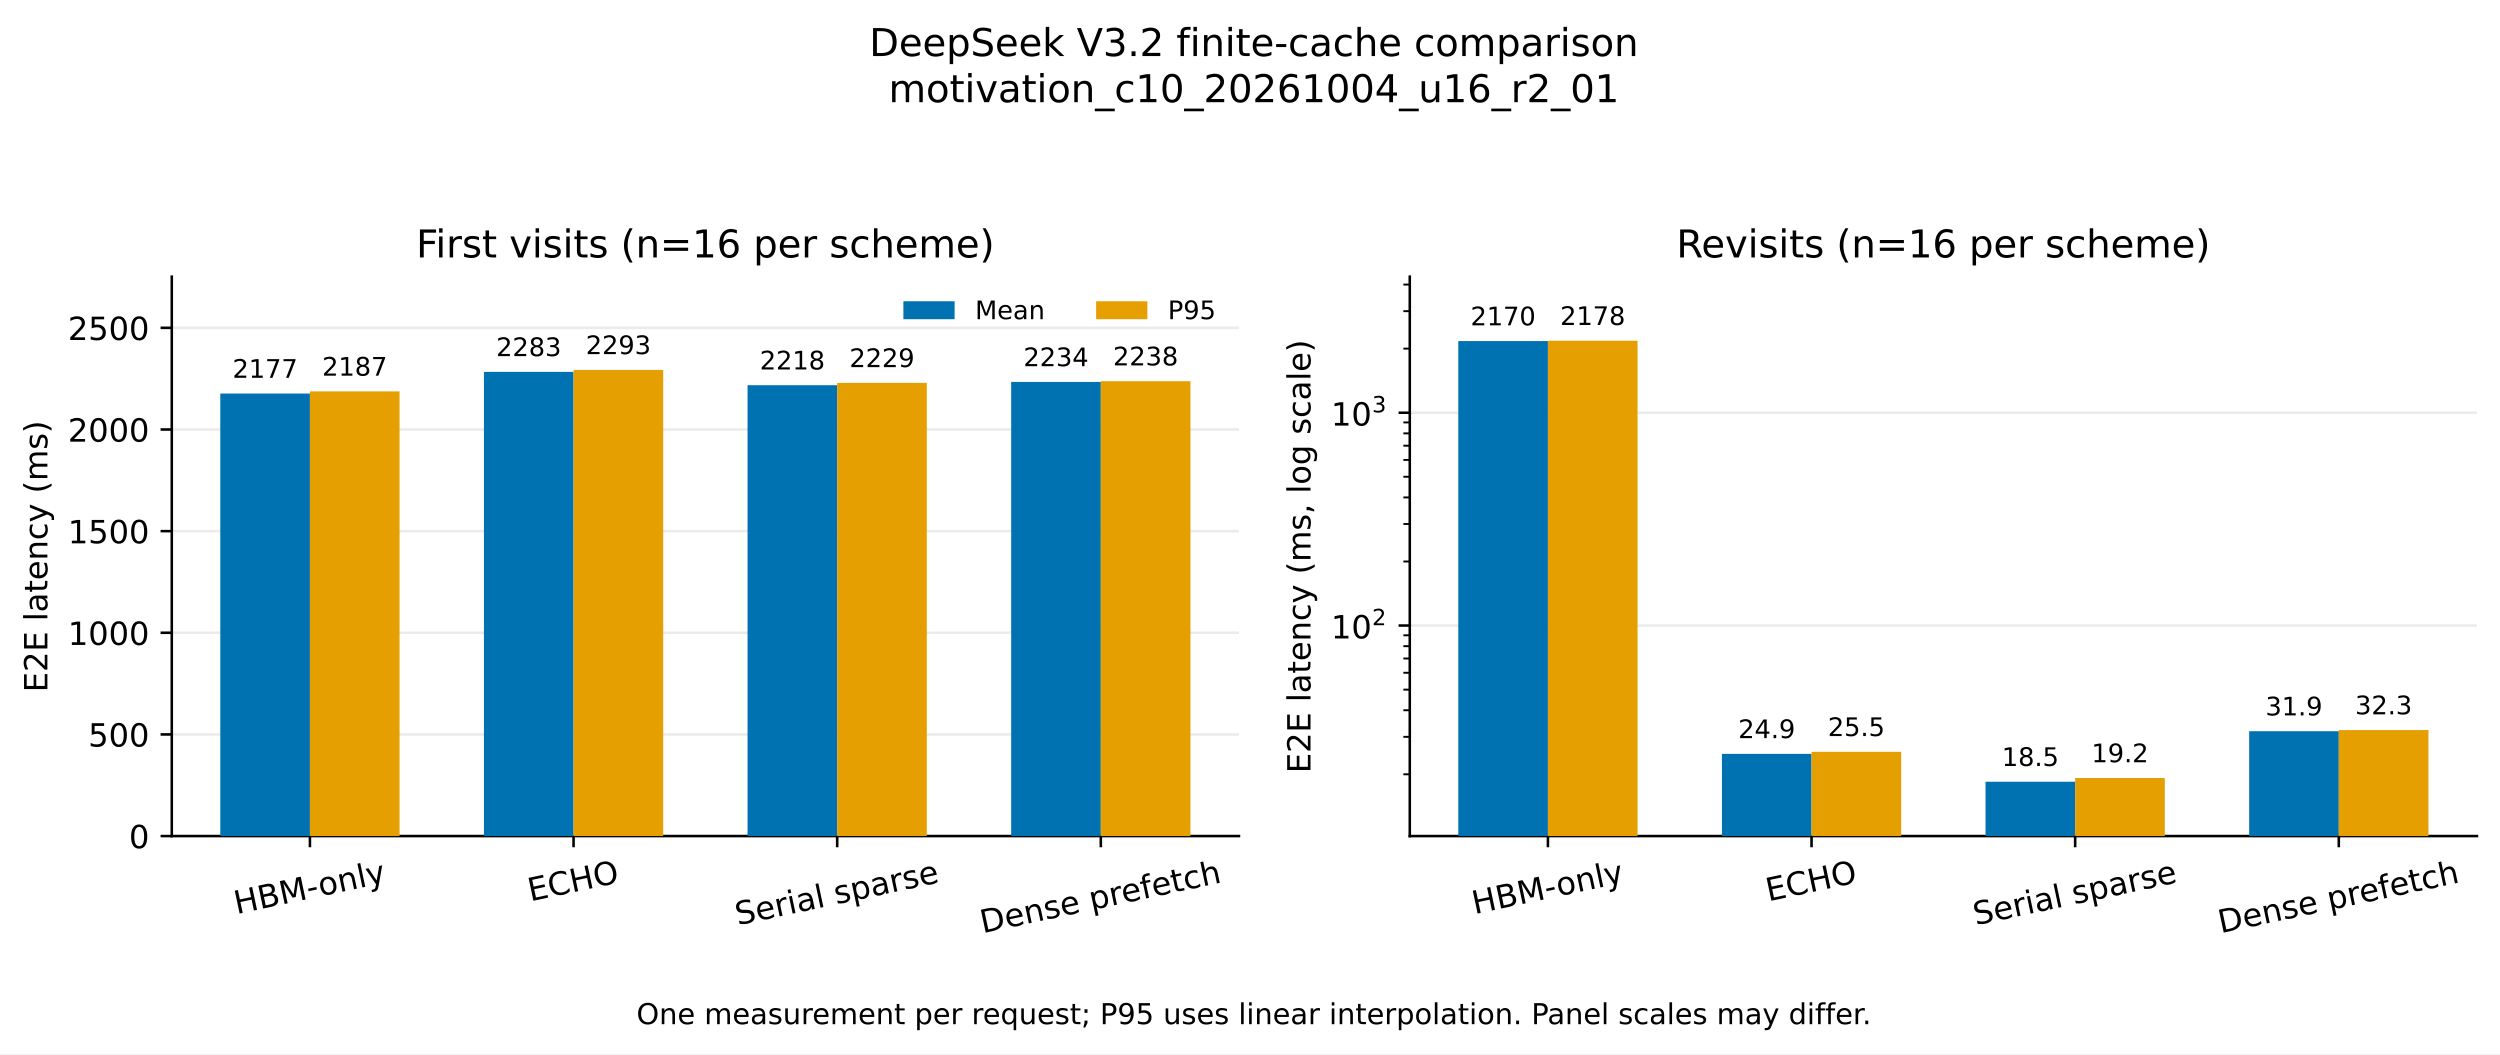
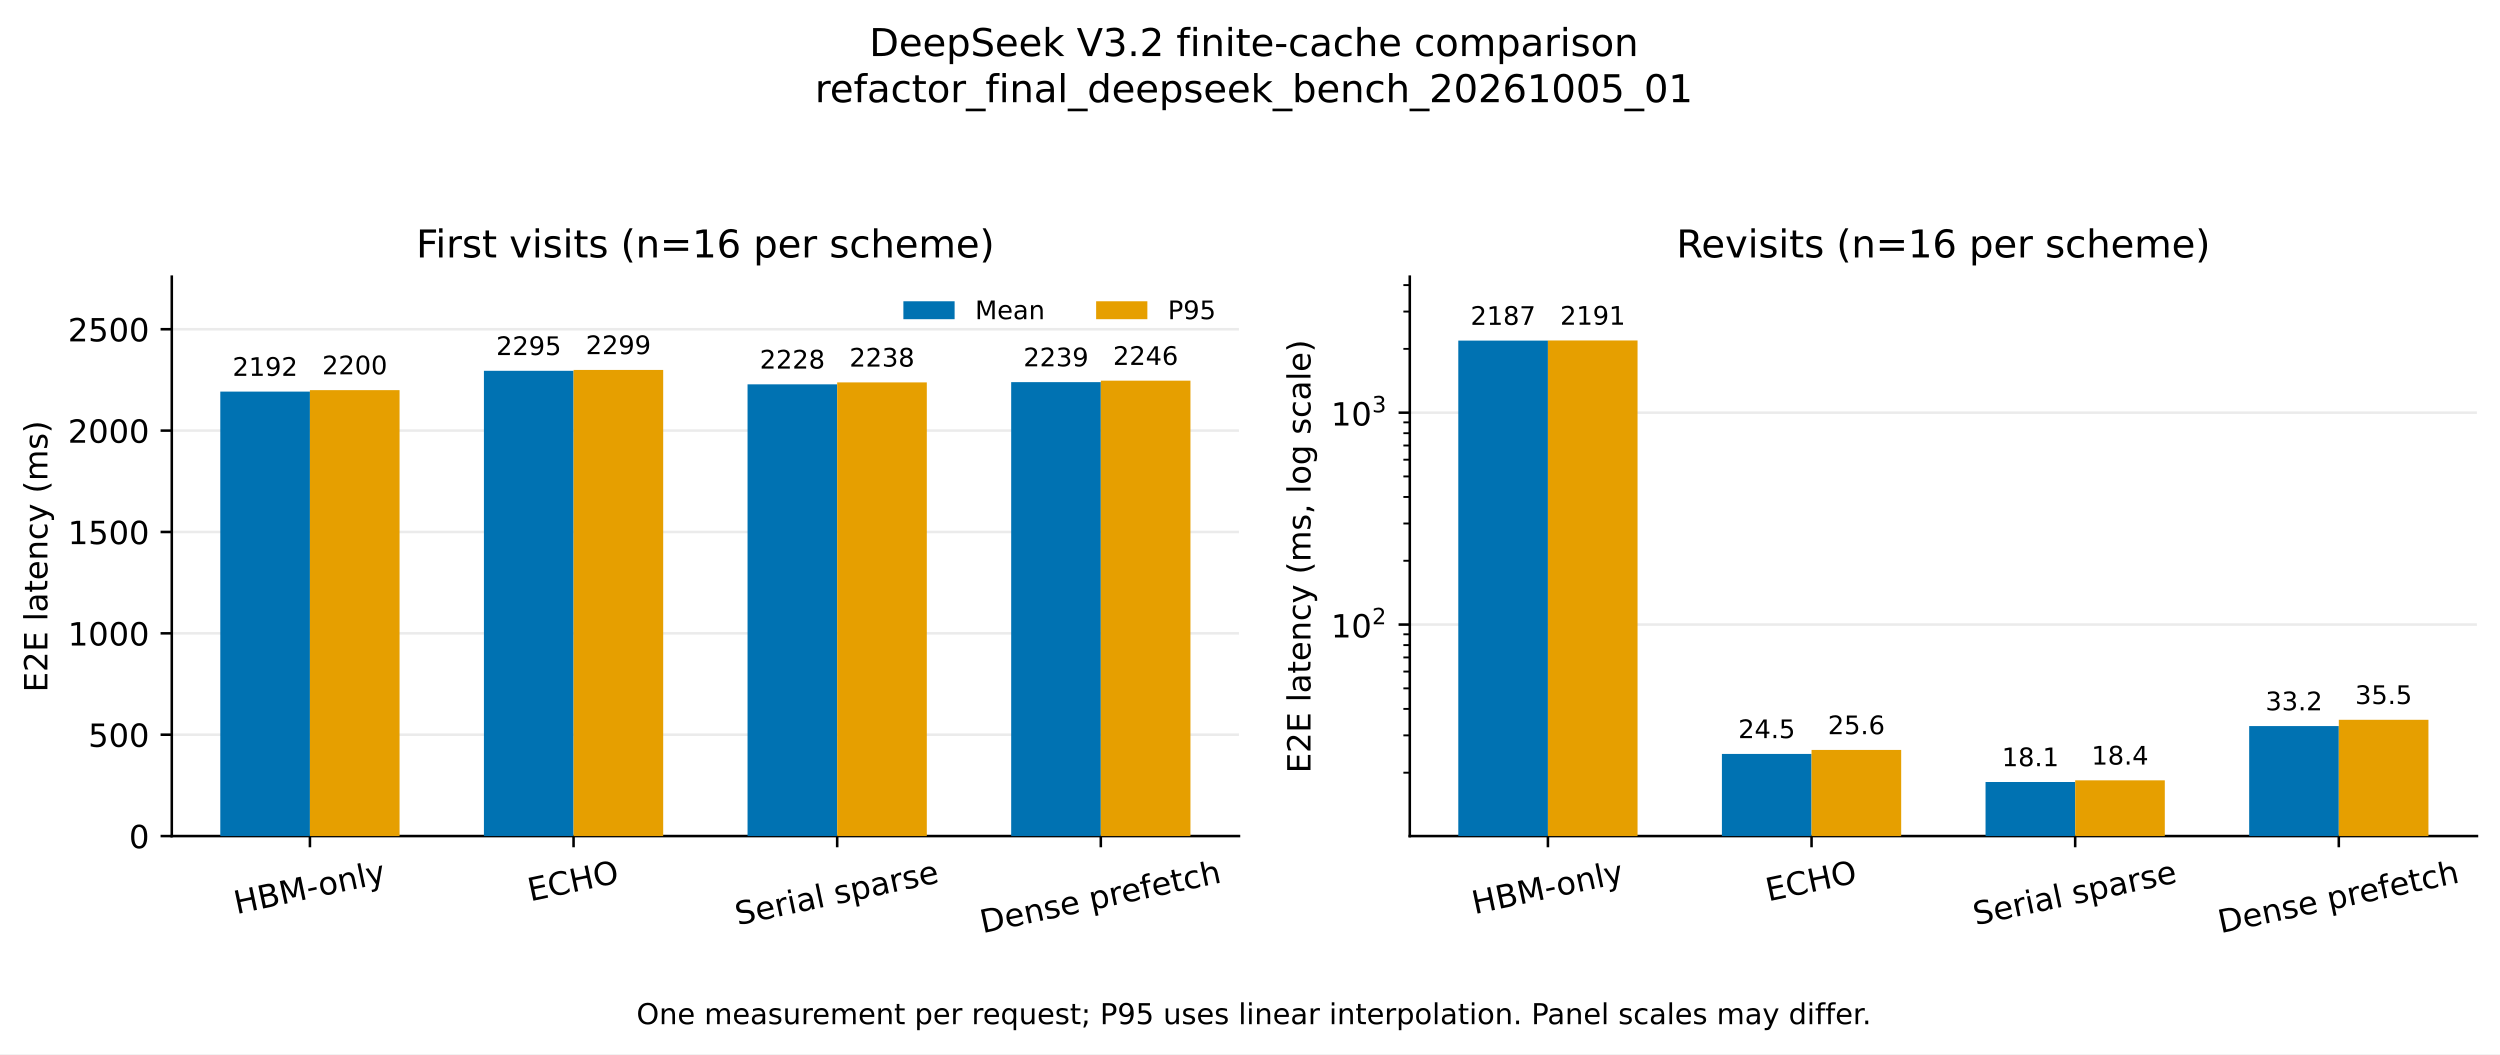
<svg xmlns="http://www.w3.org/2000/svg" xmlns:xlink="http://www.w3.org/1999/xlink" width="780.779pt" height="329.222pt" viewBox="0 0 780.779 329.222" version="1.1">
  <defs>
    <style type="text/css">*{stroke-linejoin: round; stroke-linecap: butt}</style>
  </defs>
  <g id="figure_1">
    <g id="patch_1">
      <path d="M 0 329.222  L 780.779 329.222  L 780.779 0  L 0 0  z " style="fill: #ffffff" />
    </g>
    <g id="axes_1">
      <g id="patch_2">
        <path d="M 53.651 261.113  L 386.939 261.113  L 386.939 86.41  L 53.651 86.41  z " style="fill: #ffffff" />
      </g>
      <g id="matplotlib.axis_1">
        <g id="xtick_1">
          <g id="line2d_1">
            <defs>
-               <path id="m45b8f23200" d="M 0 0  L 0 3.5  " style="stroke: #000000; stroke-width: 0.8" />
+               <path id="m70630acebd" d="M 0 0  L 0 3.5  " style="stroke: #000000; stroke-width: 0.8" />
            </defs>
            <g>
-               <use xlink:href="#m45b8f23200" x="96.794" y="261.113" style="stroke: #000000; stroke-width: 0.8" />
+               <use xlink:href="#m70630acebd" x="96.794" y="261.113" style="stroke: #000000; stroke-width: 0.8" />
            </g>
          </g>
          <g id="text_1">
            <text style="font-size: 10px; font-family: 'DejaVu Sans', 'Bitstream Vera Sans', 'Computer Modern Sans Serif', 'Lucida Grande', 'Verdana', 'Geneva', 'Lucid', 'Arial', 'Helvetica', 'Avant Garde', sans-serif" transform="translate(73.87978 285.5162) rotate(-12)">HBM-only</text>
          </g>
        </g>
        <g id="xtick_2">
          <g id="line2d_2">
            <g>
-               <use xlink:href="#m45b8f23200" x="179.128" y="261.113" style="stroke: #000000; stroke-width: 0.8" />
+               <use xlink:href="#m70630acebd" x="179.128" y="261.113" style="stroke: #000000; stroke-width: 0.8" />
            </g>
          </g>
          <g id="text_2">
            <text style="font-size: 10px; font-family: 'DejaVu Sans', 'Bitstream Vera Sans', 'Computer Modern Sans Serif', 'Lucida Grande', 'Verdana', 'Geneva', 'Lucid', 'Arial', 'Helvetica', 'Avant Garde', sans-serif" transform="translate(165.6344 281.5105) rotate(-12)">ECHO</text>
          </g>
        </g>
        <g id="xtick_3">
          <g id="line2d_3">
            <g>
-               <use xlink:href="#m45b8f23200" x="261.462" y="261.113" style="stroke: #000000; stroke-width: 0.8" />
+               <use xlink:href="#m70630acebd" x="261.462" y="261.113" style="stroke: #000000; stroke-width: 0.8" />
            </g>
          </g>
          <g id="text_3">
            <text style="font-size: 10px; font-family: 'DejaVu Sans', 'Bitstream Vera Sans', 'Computer Modern Sans Serif', 'Lucida Grande', 'Verdana', 'Geneva', 'Lucid', 'Arial', 'Helvetica', 'Avant Garde', sans-serif" transform="translate(230.3908 288.9837) rotate(-12)">Serial sparse</text>
          </g>
        </g>
        <g id="xtick_4">
          <g id="line2d_4">
            <g>
-               <use xlink:href="#m45b8f23200" x="343.796" y="261.113" style="stroke: #000000; stroke-width: 0.8" />
+               <use xlink:href="#m70630acebd" x="343.796" y="261.113" style="stroke: #000000; stroke-width: 0.8" />
            </g>
          </g>
          <g id="text_4">
            <text style="font-size: 10px; font-family: 'DejaVu Sans', 'Bitstream Vera Sans', 'Computer Modern Sans Serif', 'Lucida Grande', 'Verdana', 'Geneva', 'Lucid', 'Arial', 'Helvetica', 'Avant Garde', sans-serif" transform="translate(306.8956 291.4618) rotate(-12)">Dense prefetch</text>
          </g>
        </g>
      </g>
      <g id="matplotlib.axis_2">
        <g id="ytick_1">
          <g id="line2d_5">
-             <path d="M 53.651 261.113  L 386.939 261.113  " clip-path="url(#p01d469b371)" style="fill: none; stroke: #b0b0b0; stroke-opacity: 0.25; stroke-width: 0.8; stroke-linecap: square" />
+             <path d="M 53.651 261.113  L 386.939 261.113  " clip-path="url(#p23f0885f8d)" style="fill: none; stroke: #b0b0b0; stroke-opacity: 0.25; stroke-width: 0.8; stroke-linecap: square" />
          </g>
          <g id="line2d_6">
            <defs>
-               <path id="m96a4d5dc04" d="M 0 0  L -3.5 0  " style="stroke: #000000; stroke-width: 0.8" />
+               <path id="mf18ab92d2c" d="M 0 0  L -3.5 0  " style="stroke: #000000; stroke-width: 0.8" />
            </defs>
            <g>
-               <use xlink:href="#m96a4d5dc04" x="53.651" y="261.113" style="stroke: #000000; stroke-width: 0.8" />
+               <use xlink:href="#mf18ab92d2c" x="53.651" y="261.113" style="stroke: #000000; stroke-width: 0.8" />
            </g>
          </g>
          <g id="text_5">
            <text style="font-size: 10px; font-family: 'DejaVu Sans', 'Bitstream Vera Sans', 'Computer Modern Sans Serif', 'Lucida Grande', 'Verdana', 'Geneva', 'Lucid', 'Arial', 'Helvetica', 'Avant Garde', sans-serif; text-anchor: end" x="46.651" y="264.912" transform="rotate(-0 46.65078 264.9119)">0</text>
          </g>
        </g>
        <g id="ytick_2">
          <g id="line2d_7">
-             <path d="M 53.651 229.369  L 386.939 229.369  " clip-path="url(#p01d469b371)" style="fill: none; stroke: #b0b0b0; stroke-opacity: 0.25; stroke-width: 0.8; stroke-linecap: square" />
+             <path d="M 53.651 229.456  L 386.939 229.456  " clip-path="url(#p23f0885f8d)" style="fill: none; stroke: #b0b0b0; stroke-opacity: 0.25; stroke-width: 0.8; stroke-linecap: square" />
          </g>
          <g id="line2d_8">
            <g>
-               <use xlink:href="#m96a4d5dc04" x="53.651" y="229.369" style="stroke: #000000; stroke-width: 0.8" />
+               <use xlink:href="#mf18ab92d2c" x="53.651" y="229.456" style="stroke: #000000; stroke-width: 0.8" />
            </g>
          </g>
          <g id="text_6">
-             <text style="font-size: 10px; font-family: 'DejaVu Sans', 'Bitstream Vera Sans', 'Computer Modern Sans Serif', 'Lucida Grande', 'Verdana', 'Geneva', 'Lucid', 'Arial', 'Helvetica', 'Avant Garde', sans-serif; text-anchor: end" x="46.651" y="233.168" transform="rotate(-0 46.65078 233.1676)">500</text>
+             <text style="font-size: 10px; font-family: 'DejaVu Sans', 'Bitstream Vera Sans', 'Computer Modern Sans Serif', 'Lucida Grande', 'Verdana', 'Geneva', 'Lucid', 'Arial', 'Helvetica', 'Avant Garde', sans-serif; text-anchor: end" x="46.651" y="233.255" transform="rotate(-0 46.65078 233.2548)">500</text>
          </g>
        </g>
        <g id="ytick_3">
          <g id="line2d_9">
-             <path d="M 53.651 197.624  L 386.939 197.624  " clip-path="url(#p01d469b371)" style="fill: none; stroke: #b0b0b0; stroke-opacity: 0.25; stroke-width: 0.8; stroke-linecap: square" />
+             <path d="M 53.651 197.799  L 386.939 197.799  " clip-path="url(#p23f0885f8d)" style="fill: none; stroke: #b0b0b0; stroke-opacity: 0.25; stroke-width: 0.8; stroke-linecap: square" />
          </g>
          <g id="line2d_10">
            <g>
-               <use xlink:href="#m96a4d5dc04" x="53.651" y="197.624" style="stroke: #000000; stroke-width: 0.8" />
+               <use xlink:href="#mf18ab92d2c" x="53.651" y="197.799" style="stroke: #000000; stroke-width: 0.8" />
            </g>
          </g>
          <g id="text_7">
-             <text style="font-size: 10px; font-family: 'DejaVu Sans', 'Bitstream Vera Sans', 'Computer Modern Sans Serif', 'Lucida Grande', 'Verdana', 'Geneva', 'Lucid', 'Arial', 'Helvetica', 'Avant Garde', sans-serif; text-anchor: end" x="46.651" y="201.423" transform="rotate(-0 46.65078 201.4232)">1000</text>
+             <text style="font-size: 10px; font-family: 'DejaVu Sans', 'Bitstream Vera Sans', 'Computer Modern Sans Serif', 'Lucida Grande', 'Verdana', 'Geneva', 'Lucid', 'Arial', 'Helvetica', 'Avant Garde', sans-serif; text-anchor: end" x="46.651" y="201.598" transform="rotate(-0 46.65078 201.5977)">1000</text>
          </g>
        </g>
        <g id="ytick_4">
          <g id="line2d_11">
-             <path d="M 53.651 165.88  L 386.939 165.88  " clip-path="url(#p01d469b371)" style="fill: none; stroke: #b0b0b0; stroke-opacity: 0.25; stroke-width: 0.8; stroke-linecap: square" />
+             <path d="M 53.651 166.142  L 386.939 166.142  " clip-path="url(#p23f0885f8d)" style="fill: none; stroke: #b0b0b0; stroke-opacity: 0.25; stroke-width: 0.8; stroke-linecap: square" />
          </g>
          <g id="line2d_12">
            <g>
-               <use xlink:href="#m96a4d5dc04" x="53.651" y="165.88" style="stroke: #000000; stroke-width: 0.8" />
+               <use xlink:href="#mf18ab92d2c" x="53.651" y="166.142" style="stroke: #000000; stroke-width: 0.8" />
            </g>
          </g>
          <g id="text_8">
-             <text style="font-size: 10px; font-family: 'DejaVu Sans', 'Bitstream Vera Sans', 'Computer Modern Sans Serif', 'Lucida Grande', 'Verdana', 'Geneva', 'Lucid', 'Arial', 'Helvetica', 'Avant Garde', sans-serif; text-anchor: end" x="46.651" y="169.679" transform="rotate(-0 46.65078 169.6788)">1500</text>
+             <text style="font-size: 10px; font-family: 'DejaVu Sans', 'Bitstream Vera Sans', 'Computer Modern Sans Serif', 'Lucida Grande', 'Verdana', 'Geneva', 'Lucid', 'Arial', 'Helvetica', 'Avant Garde', sans-serif; text-anchor: end" x="46.651" y="169.941" transform="rotate(-0 46.65078 169.9405)">1500</text>
          </g>
        </g>
        <g id="ytick_5">
          <g id="line2d_13">
-             <path d="M 53.651 134.136  L 386.939 134.136  " clip-path="url(#p01d469b371)" style="fill: none; stroke: #b0b0b0; stroke-opacity: 0.25; stroke-width: 0.8; stroke-linecap: square" />
+             <path d="M 53.651 134.485  L 386.939 134.485  " clip-path="url(#p23f0885f8d)" style="fill: none; stroke: #b0b0b0; stroke-opacity: 0.25; stroke-width: 0.8; stroke-linecap: square" />
          </g>
          <g id="line2d_14">
            <g>
-               <use xlink:href="#m96a4d5dc04" x="53.651" y="134.136" style="stroke: #000000; stroke-width: 0.8" />
+               <use xlink:href="#mf18ab92d2c" x="53.651" y="134.485" style="stroke: #000000; stroke-width: 0.8" />
            </g>
          </g>
          <g id="text_9">
-             <text style="font-size: 10px; font-family: 'DejaVu Sans', 'Bitstream Vera Sans', 'Computer Modern Sans Serif', 'Lucida Grande', 'Verdana', 'Geneva', 'Lucid', 'Arial', 'Helvetica', 'Avant Garde', sans-serif; text-anchor: end" x="46.651" y="137.934" transform="rotate(-0 46.65078 137.9345)">2000</text>
+             <text style="font-size: 10px; font-family: 'DejaVu Sans', 'Bitstream Vera Sans', 'Computer Modern Sans Serif', 'Lucida Grande', 'Verdana', 'Geneva', 'Lucid', 'Arial', 'Helvetica', 'Avant Garde', sans-serif; text-anchor: end" x="46.651" y="138.283" transform="rotate(-0 46.65078 138.2834)">2000</text>
          </g>
        </g>
        <g id="ytick_6">
          <g id="line2d_15">
-             <path d="M 53.651 102.391  L 386.939 102.391  " clip-path="url(#p01d469b371)" style="fill: none; stroke: #b0b0b0; stroke-opacity: 0.25; stroke-width: 0.8; stroke-linecap: square" />
+             <path d="M 53.651 102.827  L 386.939 102.827  " clip-path="url(#p23f0885f8d)" style="fill: none; stroke: #b0b0b0; stroke-opacity: 0.25; stroke-width: 0.8; stroke-linecap: square" />
          </g>
          <g id="line2d_16">
            <g>
-               <use xlink:href="#m96a4d5dc04" x="53.651" y="102.391" style="stroke: #000000; stroke-width: 0.8" />
+               <use xlink:href="#mf18ab92d2c" x="53.651" y="102.827" style="stroke: #000000; stroke-width: 0.8" />
            </g>
          </g>
          <g id="text_10">
-             <text style="font-size: 10px; font-family: 'DejaVu Sans', 'Bitstream Vera Sans', 'Computer Modern Sans Serif', 'Lucida Grande', 'Verdana', 'Geneva', 'Lucid', 'Arial', 'Helvetica', 'Avant Garde', sans-serif; text-anchor: end" x="46.651" y="106.19" transform="rotate(-0 46.65078 106.1901)">2500</text>
+             <text style="font-size: 10px; font-family: 'DejaVu Sans', 'Bitstream Vera Sans', 'Computer Modern Sans Serif', 'Lucida Grande', 'Verdana', 'Geneva', 'Lucid', 'Arial', 'Helvetica', 'Avant Garde', sans-serif; text-anchor: end" x="46.651" y="106.626" transform="rotate(-0 46.65078 106.6263)">2500</text>
          </g>
        </g>
        <g id="text_11">
          <text style="font-size: 10px; font-family: 'DejaVu Sans', 'Bitstream Vera Sans', 'Computer Modern Sans Serif', 'Lucida Grande', 'Verdana', 'Geneva', 'Lucid', 'Arial', 'Helvetica', 'Avant Garde', sans-serif; text-anchor: middle" x="14.798" y="173.762" transform="rotate(-90 14.79844 173.7617)">E2E latency (ms)</text>
        </g>
      </g>
      <g id="patch_3">
        <path d="M 53.651 261.113  L 53.651 86.41  " style="fill: none; stroke: #000000; stroke-width: 0.8; stroke-linejoin: miter; stroke-linecap: square" />
      </g>
      <g id="patch_4">
        <path d="M 53.651 261.113  L 386.939 261.113  " style="fill: none; stroke: #000000; stroke-width: 0.8; stroke-linejoin: miter; stroke-linecap: square" />
      </g>
      <g id="patch_5">
-         <path d="M 68.8 261.113  L 96.794 261.113  L 96.794 122.905  L 68.8 122.905  z " clip-path="url(#p01d469b371)" style="fill: #0072b2" />
+         <path d="M 68.8 261.113  L 96.794 261.113  L 96.794 122.303  L 68.8 122.303  z " clip-path="url(#p23f0885f8d)" style="fill: #0072b2" />
      </g>
      <g id="patch_6">
-         <path d="M 151.134 261.113  L 179.128 261.113  L 179.128 116.141  L 151.134 116.141  z " clip-path="url(#p01d469b371)" style="fill: #0072b2" />
+         <path d="M 151.134 261.113  L 179.128 261.113  L 179.128 115.807  L 151.134 115.807  z " clip-path="url(#p23f0885f8d)" style="fill: #0072b2" />
      </g>
      <g id="patch_7">
-         <path d="M 233.468 261.113  L 261.462 261.113  L 261.462 120.312  L 233.468 120.312  z " clip-path="url(#p01d469b371)" style="fill: #0072b2" />
+         <path d="M 233.468 261.113  L 261.462 261.113  L 261.462 120.033  L 233.468 120.033  z " clip-path="url(#p23f0885f8d)" style="fill: #0072b2" />
      </g>
      <g id="patch_8">
-         <path d="M 315.802 261.113  L 343.796 261.113  L 343.796 119.29  L 315.802 119.29  z " clip-path="url(#p01d469b371)" style="fill: #0072b2" />
+         <path d="M 315.802 261.113  L 343.796 261.113  L 343.796 119.34  L 315.802 119.34  z " clip-path="url(#p23f0885f8d)" style="fill: #0072b2" />
      </g>
      <g id="patch_9">
-         <path d="M 96.794 261.113  L 124.787 261.113  L 124.787 122.247  L 96.794 122.247  z " clip-path="url(#p01d469b371)" style="fill: #e69f00" />
+         <path d="M 96.794 261.113  L 124.787 261.113  L 124.787 121.833  L 96.794 121.833  z " clip-path="url(#p23f0885f8d)" style="fill: #e69f00" />
      </g>
      <g id="patch_10">
-         <path d="M 179.128 261.113  L 207.121 261.113  L 207.121 115.527  L 179.128 115.527  z " clip-path="url(#p01d469b371)" style="fill: #e69f00" />
+         <path d="M 179.128 261.113  L 207.121 261.113  L 207.121 115.527  L 179.128 115.527  z " clip-path="url(#p23f0885f8d)" style="fill: #e69f00" />
      </g>
      <g id="patch_11">
-         <path d="M 261.462 261.113  L 289.455 261.113  L 289.455 119.576  L 261.462 119.576  z " clip-path="url(#p01d469b371)" style="fill: #e69f00" />
+         <path d="M 261.462 261.113  L 289.455 261.113  L 289.455 119.425  L 261.462 119.425  z " clip-path="url(#p23f0885f8d)" style="fill: #e69f00" />
      </g>
      <g id="patch_12">
-         <path d="M 343.796 261.113  L 371.789 261.113  L 371.789 119.046  L 343.796 119.046  z " clip-path="url(#p01d469b371)" style="fill: #e69f00" />
+         <path d="M 343.796 261.113  L 371.789 261.113  L 371.789 118.887  L 343.796 118.887  z " clip-path="url(#p23f0885f8d)" style="fill: #e69f00" />
      </g>
      <g id="text_12">
-         <text style="font-size: 8px; font-family: 'DejaVu Sans', 'Bitstream Vera Sans', 'Computer Modern Sans Serif', 'Lucida Grande', 'Verdana', 'Geneva', 'Lucid', 'Arial', 'Helvetica', 'Avant Garde', sans-serif; text-anchor: middle" x="82.797" y="117.983" transform="rotate(-0 82.79699 117.9835)">2177</text>
+         <text style="font-size: 8px; font-family: 'DejaVu Sans', 'Bitstream Vera Sans', 'Computer Modern Sans Serif', 'Lucida Grande', 'Verdana', 'Geneva', 'Lucid', 'Arial', 'Helvetica', 'Avant Garde', sans-serif; text-anchor: middle" x="82.797" y="117.381" transform="rotate(-0 82.79699 117.3806)">2192</text>
      </g>
      <g id="text_13">
-         <text style="font-size: 8px; font-family: 'DejaVu Sans', 'Bitstream Vera Sans', 'Computer Modern Sans Serif', 'Lucida Grande', 'Verdana', 'Geneva', 'Lucid', 'Arial', 'Helvetica', 'Avant Garde', sans-serif; text-anchor: middle" x="165.131" y="111.219" transform="rotate(-0 165.1309 111.219)">2283</text>
+         <text style="font-size: 8px; font-family: 'DejaVu Sans', 'Bitstream Vera Sans', 'Computer Modern Sans Serif', 'Lucida Grande', 'Verdana', 'Geneva', 'Lucid', 'Arial', 'Helvetica', 'Avant Garde', sans-serif; text-anchor: middle" x="165.131" y="110.885" transform="rotate(-0 165.1309 110.8854)">2295</text>
      </g>
      <g id="text_14">
-         <text style="font-size: 8px; font-family: 'DejaVu Sans', 'Bitstream Vera Sans', 'Computer Modern Sans Serif', 'Lucida Grande', 'Verdana', 'Geneva', 'Lucid', 'Arial', 'Helvetica', 'Avant Garde', sans-serif; text-anchor: middle" x="247.465" y="115.39" transform="rotate(-0 247.4648 115.3899)">2218</text>
+         <text style="font-size: 8px; font-family: 'DejaVu Sans', 'Bitstream Vera Sans', 'Computer Modern Sans Serif', 'Lucida Grande', 'Verdana', 'Geneva', 'Lucid', 'Arial', 'Helvetica', 'Avant Garde', sans-serif; text-anchor: middle" x="247.465" y="115.111" transform="rotate(-0 247.4648 115.1107)">2228</text>
      </g>
      <g id="text_15">
-         <text style="font-size: 8px; font-family: 'DejaVu Sans', 'Bitstream Vera Sans', 'Computer Modern Sans Serif', 'Lucida Grande', 'Verdana', 'Geneva', 'Lucid', 'Arial', 'Helvetica', 'Avant Garde', sans-serif; text-anchor: middle" x="329.799" y="114.368" transform="rotate(-0 329.7988 114.3677)">2234</text>
+         <text style="font-size: 8px; font-family: 'DejaVu Sans', 'Bitstream Vera Sans', 'Computer Modern Sans Serif', 'Lucida Grande', 'Verdana', 'Geneva', 'Lucid', 'Arial', 'Helvetica', 'Avant Garde', sans-serif; text-anchor: middle" x="329.799" y="114.419" transform="rotate(-0 329.7988 114.4185)">2239</text>
      </g>
      <g id="text_16">
-         <text style="font-size: 8px; font-family: 'DejaVu Sans', 'Bitstream Vera Sans', 'Computer Modern Sans Serif', 'Lucida Grande', 'Verdana', 'Geneva', 'Lucid', 'Arial', 'Helvetica', 'Avant Garde', sans-serif; text-anchor: middle" x="110.791" y="117.325" transform="rotate(-0 110.7905 117.3249)">2187</text>
+         <text style="font-size: 8px; font-family: 'DejaVu Sans', 'Bitstream Vera Sans', 'Computer Modern Sans Serif', 'Lucida Grande', 'Verdana', 'Geneva', 'Lucid', 'Arial', 'Helvetica', 'Avant Garde', sans-serif; text-anchor: middle" x="110.791" y="116.911" transform="rotate(-0 110.7905 116.9108)">2200</text>
      </g>
      <g id="text_17">
-         <text style="font-size: 8px; font-family: 'DejaVu Sans', 'Bitstream Vera Sans', 'Computer Modern Sans Serif', 'Lucida Grande', 'Verdana', 'Geneva', 'Lucid', 'Arial', 'Helvetica', 'Avant Garde', sans-serif; text-anchor: middle" x="193.124" y="110.606" transform="rotate(-0 193.1245 110.6056)">2293</text>
+         <text style="font-size: 8px; font-family: 'DejaVu Sans', 'Bitstream Vera Sans', 'Computer Modern Sans Serif', 'Lucida Grande', 'Verdana', 'Geneva', 'Lucid', 'Arial', 'Helvetica', 'Avant Garde', sans-serif; text-anchor: middle" x="193.124" y="110.606" transform="rotate(-0 193.1245 110.6056)">2299</text>
      </g>
      <g id="text_18">
-         <text style="font-size: 8px; font-family: 'DejaVu Sans', 'Bitstream Vera Sans', 'Computer Modern Sans Serif', 'Lucida Grande', 'Verdana', 'Geneva', 'Lucid', 'Arial', 'Helvetica', 'Avant Garde', sans-serif; text-anchor: middle" x="275.458" y="114.654" transform="rotate(-0 275.4584 114.654)">2229</text>
+         <text style="font-size: 8px; font-family: 'DejaVu Sans', 'Bitstream Vera Sans', 'Computer Modern Sans Serif', 'Lucida Grande', 'Verdana', 'Geneva', 'Lucid', 'Arial', 'Helvetica', 'Avant Garde', sans-serif; text-anchor: middle" x="275.458" y="114.503" transform="rotate(-0 275.4584 114.5029)">2238</text>
      </g>
      <g id="text_19">
-         <text style="font-size: 8px; font-family: 'DejaVu Sans', 'Bitstream Vera Sans', 'Computer Modern Sans Serif', 'Lucida Grande', 'Verdana', 'Geneva', 'Lucid', 'Arial', 'Helvetica', 'Avant Garde', sans-serif; text-anchor: middle" x="357.792" y="114.124" transform="rotate(-0 357.7923 114.1242)">2238</text>
+         <text style="font-size: 8px; font-family: 'DejaVu Sans', 'Bitstream Vera Sans', 'Computer Modern Sans Serif', 'Lucida Grande', 'Verdana', 'Geneva', 'Lucid', 'Arial', 'Helvetica', 'Avant Garde', sans-serif; text-anchor: middle" x="357.792" y="113.965" transform="rotate(-0 357.7923 113.9653)">2246</text>
      </g>
      <g id="text_20">
        <text style="font-size: 12px; font-family: 'DejaVu Sans', 'Bitstream Vera Sans', 'Computer Modern Sans Serif', 'Lucida Grande', 'Verdana', 'Geneva', 'Lucid', 'Arial', 'Helvetica', 'Avant Garde', sans-serif; text-anchor: middle" x="220.295" y="80.41" transform="rotate(-0 220.2946 80.41031)">First visits (n=16 per scheme)</text>
      </g>
      <g id="legend_1">
        <g id="patch_13">
          <path d="M 282.137 99.689  L 298.137 99.689  L 298.137 94.089  L 282.137 94.089  z " style="fill: #0072b2" />
        </g>
        <g id="text_21">
          <text style="font-size: 8px; font-family: 'DejaVu Sans', 'Bitstream Vera Sans', 'Computer Modern Sans Serif', 'Lucida Grande', 'Verdana', 'Geneva', 'Lucid', 'Arial', 'Helvetica', 'Avant Garde', sans-serif; text-anchor: start" x="304.537" y="99.689" transform="rotate(-0 304.5373 99.68906)">Mean</text>
        </g>
        <g id="patch_14">
          <path d="M 342.335 99.689  L 358.335 99.689  L 358.335 94.089  L 342.335 94.089  z " style="fill: #e69f00" />
        </g>
        <g id="text_22">
          <text style="font-size: 8px; font-family: 'DejaVu Sans', 'Bitstream Vera Sans', 'Computer Modern Sans Serif', 'Lucida Grande', 'Verdana', 'Geneva', 'Lucid', 'Arial', 'Helvetica', 'Avant Garde', sans-serif; text-anchor: start" x="364.735" y="99.689" transform="rotate(-0 364.7348 99.68906)">P95</text>
        </g>
      </g>
    </g>
    <g id="axes_2">
      <g id="patch_15">
        <path d="M 440.291 261.113  L 773.579 261.113  L 773.579 86.41  L 440.291 86.41  z " style="fill: #ffffff" />
      </g>
      <g id="matplotlib.axis_3">
        <g id="xtick_5">
          <g id="line2d_17">
            <g>
-               <use xlink:href="#m45b8f23200" x="483.434" y="261.113" style="stroke: #000000; stroke-width: 0.8" />
+               <use xlink:href="#m70630acebd" x="483.434" y="261.113" style="stroke: #000000; stroke-width: 0.8" />
            </g>
          </g>
          <g id="text_23">
            <text style="font-size: 10px; font-family: 'DejaVu Sans', 'Bitstream Vera Sans', 'Computer Modern Sans Serif', 'Lucida Grande', 'Verdana', 'Geneva', 'Lucid', 'Arial', 'Helvetica', 'Avant Garde', sans-serif" transform="translate(460.5198 285.5162) rotate(-12)">HBM-only</text>
          </g>
        </g>
        <g id="xtick_6">
          <g id="line2d_18">
            <g>
-               <use xlink:href="#m45b8f23200" x="565.768" y="261.113" style="stroke: #000000; stroke-width: 0.8" />
+               <use xlink:href="#m70630acebd" x="565.768" y="261.113" style="stroke: #000000; stroke-width: 0.8" />
            </g>
          </g>
          <g id="text_24">
            <text style="font-size: 10px; font-family: 'DejaVu Sans', 'Bitstream Vera Sans', 'Computer Modern Sans Serif', 'Lucida Grande', 'Verdana', 'Geneva', 'Lucid', 'Arial', 'Helvetica', 'Avant Garde', sans-serif" transform="translate(552.2744 281.5105) rotate(-12)">ECHO</text>
          </g>
        </g>
        <g id="xtick_7">
          <g id="line2d_19">
            <g>
-               <use xlink:href="#m45b8f23200" x="648.102" y="261.113" style="stroke: #000000; stroke-width: 0.8" />
+               <use xlink:href="#m70630acebd" x="648.102" y="261.113" style="stroke: #000000; stroke-width: 0.8" />
            </g>
          </g>
          <g id="text_25">
            <text style="font-size: 10px; font-family: 'DejaVu Sans', 'Bitstream Vera Sans', 'Computer Modern Sans Serif', 'Lucida Grande', 'Verdana', 'Geneva', 'Lucid', 'Arial', 'Helvetica', 'Avant Garde', sans-serif" transform="translate(617.0308 288.9837) rotate(-12)">Serial sparse</text>
          </g>
        </g>
        <g id="xtick_8">
          <g id="line2d_20">
            <g>
-               <use xlink:href="#m45b8f23200" x="730.436" y="261.113" style="stroke: #000000; stroke-width: 0.8" />
+               <use xlink:href="#m70630acebd" x="730.436" y="261.113" style="stroke: #000000; stroke-width: 0.8" />
            </g>
          </g>
          <g id="text_26">
            <text style="font-size: 10px; font-family: 'DejaVu Sans', 'Bitstream Vera Sans', 'Computer Modern Sans Serif', 'Lucida Grande', 'Verdana', 'Geneva', 'Lucid', 'Arial', 'Helvetica', 'Avant Garde', sans-serif" transform="translate(693.5356 291.4618) rotate(-12)">Dense prefetch</text>
          </g>
        </g>
      </g>
      <g id="matplotlib.axis_4">
        <g id="ytick_7">
          <g id="line2d_21">
-             <path d="M 440.291 195.366  L 773.579 195.366  " clip-path="url(#pc824618580)" style="fill: none; stroke: #b0b0b0; stroke-opacity: 0.25; stroke-width: 0.8; stroke-linecap: square" />
+             <path d="M 440.291 195.063  L 773.579 195.063  " clip-path="url(#p161e151aa3)" style="fill: none; stroke: #b0b0b0; stroke-opacity: 0.25; stroke-width: 0.8; stroke-linecap: square" />
          </g>
          <g id="line2d_22">
            <g>
-               <use xlink:href="#m96a4d5dc04" x="440.291" y="195.366" style="stroke: #000000; stroke-width: 0.8" />
+               <use xlink:href="#mf18ab92d2c" x="440.291" y="195.063" style="stroke: #000000; stroke-width: 0.8" />
            </g>
          </g>
          <g id="text_27">
-             <g transform="translate(415.6908 200.0656)">
+             <g transform="translate(415.6908 199.7634)">
              <text>
                <tspan x="0" y="-0.675" style="font-size: 10px; font-family: 'DejaVu Sans'">1</tspan>
                <tspan x="6.362" y="-0.675" style="font-size: 10px; font-family: 'DejaVu Sans'">0</tspan>
                <tspan x="12.82" y="-4.805" style="font-size: 7px; font-family: 'DejaVu Sans'">2</tspan>
              </text>
            </g>
          </g>
        </g>
        <g id="ytick_8">
          <g id="line2d_23">
-             <path d="M 440.291 128.896  L 773.579 128.896  " clip-path="url(#pc824618580)" style="fill: none; stroke: #b0b0b0; stroke-opacity: 0.25; stroke-width: 0.8; stroke-linecap: square" />
+             <path d="M 440.291 128.88  L 773.579 128.88  " clip-path="url(#p161e151aa3)" style="fill: none; stroke: #b0b0b0; stroke-opacity: 0.25; stroke-width: 0.8; stroke-linecap: square" />
          </g>
          <g id="line2d_24">
            <g>
-               <use xlink:href="#m96a4d5dc04" x="440.291" y="128.896" style="stroke: #000000; stroke-width: 0.8" />
+               <use xlink:href="#mf18ab92d2c" x="440.291" y="128.88" style="stroke: #000000; stroke-width: 0.8" />
            </g>
          </g>
          <g id="text_28">
-             <g transform="translate(415.6908 133.5957)">
+             <g transform="translate(415.6908 133.5801)">
              <text>
                <tspan x="0" y="-0.675" style="font-size: 10px; font-family: 'DejaVu Sans'">1</tspan>
                <tspan x="6.362" y="-0.675" style="font-size: 10px; font-family: 'DejaVu Sans'">0</tspan>
                <tspan x="12.82" y="-4.805" style="font-size: 7px; font-family: 'DejaVu Sans'">3</tspan>
              </text>
            </g>
          </g>
        </g>
        <g id="ytick_9">
          <g id="line2d_25">
            <defs>
-               <path id="meca89414b6" d="M 0 0  L -2 0  " style="stroke: #000000; stroke-width: 0.6" />
+               <path id="m51c2ebc42a" d="M 0 0  L -2 0  " style="stroke: #000000; stroke-width: 0.6" />
            </defs>
            <g>
-               <use xlink:href="#meca89414b6" x="440.291" y="241.826" style="stroke: #000000; stroke-width: 0.6" />
+               <use xlink:href="#m51c2ebc42a" x="440.291" y="241.324" style="stroke: #000000; stroke-width: 0.6" />
            </g>
          </g>
        </g>
        <g id="ytick_10">
          <g id="line2d_26">
            <g>
-               <use xlink:href="#meca89414b6" x="440.291" y="230.121" style="stroke: #000000; stroke-width: 0.6" />
+               <use xlink:href="#m51c2ebc42a" x="440.291" y="229.669" style="stroke: #000000; stroke-width: 0.6" />
            </g>
          </g>
        </g>
        <g id="ytick_11">
          <g id="line2d_27">
            <g>
-               <use xlink:href="#meca89414b6" x="440.291" y="221.817" style="stroke: #000000; stroke-width: 0.6" />
+               <use xlink:href="#m51c2ebc42a" x="440.291" y="221.4" style="stroke: #000000; stroke-width: 0.6" />
            </g>
          </g>
        </g>
        <g id="ytick_12">
          <g id="line2d_28">
            <g>
-               <use xlink:href="#meca89414b6" x="440.291" y="215.375" style="stroke: #000000; stroke-width: 0.6" />
+               <use xlink:href="#m51c2ebc42a" x="440.291" y="214.987" style="stroke: #000000; stroke-width: 0.6" />
            </g>
          </g>
        </g>
        <g id="ytick_13">
          <g id="line2d_29">
            <g>
-               <use xlink:href="#meca89414b6" x="440.291" y="210.112" style="stroke: #000000; stroke-width: 0.6" />
+               <use xlink:href="#m51c2ebc42a" x="440.291" y="209.746" style="stroke: #000000; stroke-width: 0.6" />
            </g>
          </g>
        </g>
        <g id="ytick_14">
          <g id="line2d_30">
            <g>
-               <use xlink:href="#meca89414b6" x="440.291" y="205.662" style="stroke: #000000; stroke-width: 0.6" />
+               <use xlink:href="#m51c2ebc42a" x="440.291" y="205.315" style="stroke: #000000; stroke-width: 0.6" />
            </g>
          </g>
        </g>
        <g id="ytick_15">
          <g id="line2d_31">
            <g>
-               <use xlink:href="#meca89414b6" x="440.291" y="201.807" style="stroke: #000000; stroke-width: 0.6" />
+               <use xlink:href="#m51c2ebc42a" x="440.291" y="201.477" style="stroke: #000000; stroke-width: 0.6" />
            </g>
          </g>
        </g>
        <g id="ytick_16">
          <g id="line2d_32">
            <g>
-               <use xlink:href="#meca89414b6" x="440.291" y="198.407" style="stroke: #000000; stroke-width: 0.6" />
+               <use xlink:href="#m51c2ebc42a" x="440.291" y="198.092" style="stroke: #000000; stroke-width: 0.6" />
            </g>
          </g>
        </g>
        <g id="ytick_17">
          <g id="line2d_33">
            <g>
-               <use xlink:href="#meca89414b6" x="440.291" y="175.356" style="stroke: #000000; stroke-width: 0.6" />
+               <use xlink:href="#m51c2ebc42a" x="440.291" y="175.14" style="stroke: #000000; stroke-width: 0.6" />
            </g>
          </g>
        </g>
        <g id="ytick_18">
          <g id="line2d_34">
            <g>
-               <use xlink:href="#meca89414b6" x="440.291" y="163.651" style="stroke: #000000; stroke-width: 0.6" />
+               <use xlink:href="#m51c2ebc42a" x="440.291" y="163.486" style="stroke: #000000; stroke-width: 0.6" />
            </g>
          </g>
        </g>
        <g id="ytick_19">
          <g id="line2d_35">
            <g>
-               <use xlink:href="#meca89414b6" x="440.291" y="155.347" style="stroke: #000000; stroke-width: 0.6" />
+               <use xlink:href="#m51c2ebc42a" x="440.291" y="155.217" style="stroke: #000000; stroke-width: 0.6" />
            </g>
          </g>
        </g>
        <g id="ytick_20">
          <g id="line2d_36">
            <g>
-               <use xlink:href="#meca89414b6" x="440.291" y="148.905" style="stroke: #000000; stroke-width: 0.6" />
+               <use xlink:href="#m51c2ebc42a" x="440.291" y="148.803" style="stroke: #000000; stroke-width: 0.6" />
            </g>
          </g>
        </g>
        <g id="ytick_21">
          <g id="line2d_37">
            <g>
-               <use xlink:href="#meca89414b6" x="440.291" y="143.642" style="stroke: #000000; stroke-width: 0.6" />
+               <use xlink:href="#m51c2ebc42a" x="440.291" y="143.563" style="stroke: #000000; stroke-width: 0.6" />
            </g>
          </g>
        </g>
        <g id="ytick_22">
          <g id="line2d_38">
            <g>
-               <use xlink:href="#meca89414b6" x="440.291" y="139.192" style="stroke: #000000; stroke-width: 0.6" />
+               <use xlink:href="#m51c2ebc42a" x="440.291" y="139.132" style="stroke: #000000; stroke-width: 0.6" />
            </g>
          </g>
        </g>
        <g id="ytick_23">
          <g id="line2d_39">
            <g>
-               <use xlink:href="#meca89414b6" x="440.291" y="135.337" style="stroke: #000000; stroke-width: 0.6" />
+               <use xlink:href="#m51c2ebc42a" x="440.291" y="135.294" style="stroke: #000000; stroke-width: 0.6" />
            </g>
          </g>
        </g>
        <g id="ytick_24">
          <g id="line2d_40">
            <g>
-               <use xlink:href="#meca89414b6" x="440.291" y="131.937" style="stroke: #000000; stroke-width: 0.6" />
+               <use xlink:href="#m51c2ebc42a" x="440.291" y="131.909" style="stroke: #000000; stroke-width: 0.6" />
            </g>
          </g>
        </g>
        <g id="ytick_25">
          <g id="line2d_41">
            <g>
-               <use xlink:href="#meca89414b6" x="440.291" y="108.886" style="stroke: #000000; stroke-width: 0.6" />
+               <use xlink:href="#m51c2ebc42a" x="440.291" y="108.957" style="stroke: #000000; stroke-width: 0.6" />
            </g>
          </g>
        </g>
        <g id="ytick_26">
          <g id="line2d_42">
            <g>
-               <use xlink:href="#meca89414b6" x="440.291" y="97.181" style="stroke: #000000; stroke-width: 0.6" />
+               <use xlink:href="#m51c2ebc42a" x="440.291" y="97.303" style="stroke: #000000; stroke-width: 0.6" />
            </g>
          </g>
        </g>
        <g id="ytick_27">
          <g id="line2d_43">
            <g>
-               <use xlink:href="#meca89414b6" x="440.291" y="88.877" style="stroke: #000000; stroke-width: 0.6" />
+               <use xlink:href="#m51c2ebc42a" x="440.291" y="89.034" style="stroke: #000000; stroke-width: 0.6" />
            </g>
          </g>
        </g>
        <g id="text_29">
          <text style="font-size: 10px; font-family: 'DejaVu Sans', 'Bitstream Vera Sans', 'Computer Modern Sans Serif', 'Lucida Grande', 'Verdana', 'Geneva', 'Lucid', 'Arial', 'Helvetica', 'Avant Garde', sans-serif; text-anchor: middle" x="409.288" y="173.762" transform="rotate(-90 409.2884 173.7617)">E2E latency (ms, log scale)</text>
        </g>
      </g>
      <g id="patch_16">
        <path d="M 440.291 261.113  L 440.291 86.41  " style="fill: none; stroke: #000000; stroke-width: 0.8; stroke-linejoin: miter; stroke-linecap: square" />
      </g>
      <g id="patch_17">
        <path d="M 440.291 261.113  L 773.579 261.113  " style="fill: none; stroke: #000000; stroke-width: 0.8; stroke-linejoin: miter; stroke-linecap: square" />
      </g>
      <g id="patch_18">
-         <path d="M 455.44 66798.251  L 483.434 66798.251  L 483.434 106.528  L 455.44 106.528  z " clip-path="url(#pc824618580)" style="fill: #0072b2" />
+         <path d="M 455.44 66510.691  L 483.434 66510.691  L 483.434 106.383  L 455.44 106.383  z " clip-path="url(#p161e151aa3)" style="fill: #0072b2" />
      </g>
      <g id="patch_19">
-         <path d="M 537.774 66798.251  L 565.768 66798.251  L 565.768 235.446  L 537.774 235.446  z " clip-path="url(#pc824618580)" style="fill: #0072b2" />
+         <path d="M 537.774 66510.691  L 565.768 66510.691  L 565.768 235.455  L 537.774 235.455  z " clip-path="url(#p161e151aa3)" style="fill: #0072b2" />
      </g>
      <g id="patch_20">
-         <path d="M 620.108 66798.251  L 648.102 66798.251  L 648.102 244.145  L 620.108 244.145  z " clip-path="url(#pc824618580)" style="fill: #0072b2" />
+         <path d="M 620.108 66510.691  L 648.102 66510.691  L 648.102 244.218  L 620.108 244.218  z " clip-path="url(#p161e151aa3)" style="fill: #0072b2" />
      </g>
      <g id="patch_21">
-         <path d="M 702.442 66798.251  L 730.436 66798.251  L 730.436 228.359  L 702.442 228.359  z " clip-path="url(#pc824618580)" style="fill: #0072b2" />
+         <path d="M 702.442 66510.691  L 730.436 66510.691  L 730.436 226.759  L 702.442 226.759  z " clip-path="url(#p161e151aa3)" style="fill: #0072b2" />
      </g>
      <g id="patch_22">
-         <path d="M 483.434 66798.251  L 511.427 66798.251  L 511.427 106.42  L 483.434 106.42  z " clip-path="url(#pc824618580)" style="fill: #e69f00" />
+         <path d="M 483.434 66510.691  L 511.427 66510.691  L 511.427 106.333  L 483.434 106.333  z " clip-path="url(#p161e151aa3)" style="fill: #e69f00" />
      </g>
      <g id="patch_23">
-         <path d="M 565.768 66798.251  L 593.761 66798.251  L 593.761 234.803  L 565.768 234.803  z " clip-path="url(#pc824618580)" style="fill: #e69f00" />
+         <path d="M 565.768 66510.691  L 593.761 66510.691  L 593.761 234.22  L 565.768 234.22  z " clip-path="url(#p161e151aa3)" style="fill: #e69f00" />
      </g>
      <g id="patch_24">
-         <path d="M 648.102 66798.251  L 676.095 66798.251  L 676.095 242.984  L 648.102 242.984  z " clip-path="url(#pc824618580)" style="fill: #e69f00" />
+         <path d="M 648.102 66510.691  L 676.095 66510.691  L 676.095 243.711  L 648.102 243.711  z " clip-path="url(#p161e151aa3)" style="fill: #e69f00" />
      </g>
      <g id="patch_25">
-         <path d="M 730.436 66798.251  L 758.429 66798.251  L 758.429 228.009  L 730.436 228.009  z " clip-path="url(#pc824618580)" style="fill: #e69f00" />
+         <path d="M 730.436 66510.691  L 758.429 66510.691  L 758.429 224.796  L 730.436 224.796  z " clip-path="url(#p161e151aa3)" style="fill: #e69f00" />
      </g>
      <g id="text_30">
-         <text style="font-size: 8px; font-family: 'DejaVu Sans', 'Bitstream Vera Sans', 'Computer Modern Sans Serif', 'Lucida Grande', 'Verdana', 'Geneva', 'Lucid', 'Arial', 'Helvetica', 'Avant Garde', sans-serif; text-anchor: middle" x="469.437" y="101.606" transform="rotate(-0 469.437 101.6061)">2170</text>
+         <text style="font-size: 8px; font-family: 'DejaVu Sans', 'Bitstream Vera Sans', 'Computer Modern Sans Serif', 'Lucida Grande', 'Verdana', 'Geneva', 'Lucid', 'Arial', 'Helvetica', 'Avant Garde', sans-serif; text-anchor: middle" x="469.437" y="101.461" transform="rotate(-0 469.437 101.4607)">2187</text>
      </g>
      <g id="text_31">
-         <text style="font-size: 8px; font-family: 'DejaVu Sans', 'Bitstream Vera Sans', 'Computer Modern Sans Serif', 'Lucida Grande', 'Verdana', 'Geneva', 'Lucid', 'Arial', 'Helvetica', 'Avant Garde', sans-serif; text-anchor: middle" x="551.771" y="230.524" transform="rotate(-0 551.7709 230.5236)">24.9</text>
+         <text style="font-size: 8px; font-family: 'DejaVu Sans', 'Bitstream Vera Sans', 'Computer Modern Sans Serif', 'Lucida Grande', 'Verdana', 'Geneva', 'Lucid', 'Arial', 'Helvetica', 'Avant Garde', sans-serif; text-anchor: middle" x="551.771" y="230.533" transform="rotate(-0 551.7709 230.5333)">24.5</text>
      </g>
      <g id="text_32">
-         <text style="font-size: 8px; font-family: 'DejaVu Sans', 'Bitstream Vera Sans', 'Computer Modern Sans Serif', 'Lucida Grande', 'Verdana', 'Geneva', 'Lucid', 'Arial', 'Helvetica', 'Avant Garde', sans-serif; text-anchor: middle" x="634.105" y="239.223" transform="rotate(-0 634.1048 239.2233)">18.5</text>
+         <text style="font-size: 8px; font-family: 'DejaVu Sans', 'Bitstream Vera Sans', 'Computer Modern Sans Serif', 'Lucida Grande', 'Verdana', 'Geneva', 'Lucid', 'Arial', 'Helvetica', 'Avant Garde', sans-serif; text-anchor: middle" x="634.105" y="239.296" transform="rotate(-0 634.1048 239.2965)">18.1</text>
      </g>
      <g id="text_33">
-         <text style="font-size: 8px; font-family: 'DejaVu Sans', 'Bitstream Vera Sans', 'Computer Modern Sans Serif', 'Lucida Grande', 'Verdana', 'Geneva', 'Lucid', 'Arial', 'Helvetica', 'Avant Garde', sans-serif; text-anchor: middle" x="716.439" y="223.437" transform="rotate(-0 716.4388 223.4369)">31.9</text>
+         <text style="font-size: 8px; font-family: 'DejaVu Sans', 'Bitstream Vera Sans', 'Computer Modern Sans Serif', 'Lucida Grande', 'Verdana', 'Geneva', 'Lucid', 'Arial', 'Helvetica', 'Avant Garde', sans-serif; text-anchor: middle" x="716.439" y="221.837" transform="rotate(-0 716.4388 221.8371)">33.2</text>
      </g>
      <g id="text_34">
-         <text style="font-size: 8px; font-family: 'DejaVu Sans', 'Bitstream Vera Sans', 'Computer Modern Sans Serif', 'Lucida Grande', 'Verdana', 'Geneva', 'Lucid', 'Arial', 'Helvetica', 'Avant Garde', sans-serif; text-anchor: middle" x="497.431" y="101.498" transform="rotate(-0 497.4305 101.4979)">2178</text>
+         <text style="font-size: 8px; font-family: 'DejaVu Sans', 'Bitstream Vera Sans', 'Computer Modern Sans Serif', 'Lucida Grande', 'Verdana', 'Geneva', 'Lucid', 'Arial', 'Helvetica', 'Avant Garde', sans-serif; text-anchor: middle" x="497.431" y="101.412" transform="rotate(-0 497.4305 101.4116)">2191</text>
      </g>
      <g id="text_35">
-         <text style="font-size: 8px; font-family: 'DejaVu Sans', 'Bitstream Vera Sans', 'Computer Modern Sans Serif', 'Lucida Grande', 'Verdana', 'Geneva', 'Lucid', 'Arial', 'Helvetica', 'Avant Garde', sans-serif; text-anchor: middle" x="579.764" y="229.881" transform="rotate(-0 579.7645 229.8806)">25.5</text>
+         <text style="font-size: 8px; font-family: 'DejaVu Sans', 'Bitstream Vera Sans', 'Computer Modern Sans Serif', 'Lucida Grande', 'Verdana', 'Geneva', 'Lucid', 'Arial', 'Helvetica', 'Avant Garde', sans-serif; text-anchor: middle" x="579.764" y="229.299" transform="rotate(-0 579.7645 229.2986)">25.6</text>
      </g>
      <g id="text_36">
-         <text style="font-size: 8px; font-family: 'DejaVu Sans', 'Bitstream Vera Sans', 'Computer Modern Sans Serif', 'Lucida Grande', 'Verdana', 'Geneva', 'Lucid', 'Arial', 'Helvetica', 'Avant Garde', sans-serif; text-anchor: middle" x="662.098" y="238.062" transform="rotate(-0 662.0984 238.0624)">19.2</text>
+         <text style="font-size: 8px; font-family: 'DejaVu Sans', 'Bitstream Vera Sans', 'Computer Modern Sans Serif', 'Lucida Grande', 'Verdana', 'Geneva', 'Lucid', 'Arial', 'Helvetica', 'Avant Garde', sans-serif; text-anchor: middle" x="662.098" y="238.789" transform="rotate(-0 662.0984 238.7891)">18.4</text>
      </g>
      <g id="text_37">
-         <text style="font-size: 8px; font-family: 'DejaVu Sans', 'Bitstream Vera Sans', 'Computer Modern Sans Serif', 'Lucida Grande', 'Verdana', 'Geneva', 'Lucid', 'Arial', 'Helvetica', 'Avant Garde', sans-serif; text-anchor: middle" x="744.432" y="223.087" transform="rotate(-0 744.4323 223.0872)">32.3</text>
+         <text style="font-size: 8px; font-family: 'DejaVu Sans', 'Bitstream Vera Sans', 'Computer Modern Sans Serif', 'Lucida Grande', 'Verdana', 'Geneva', 'Lucid', 'Arial', 'Helvetica', 'Avant Garde', sans-serif; text-anchor: middle" x="744.432" y="219.874" transform="rotate(-0 744.4323 219.8741)">35.5</text>
      </g>
      <g id="text_38">
        <text style="font-size: 12px; font-family: 'DejaVu Sans', 'Bitstream Vera Sans', 'Computer Modern Sans Serif', 'Lucida Grande', 'Verdana', 'Geneva', 'Lucid', 'Arial', 'Helvetica', 'Avant Garde', sans-serif; text-anchor: middle" x="606.935" y="80.41" transform="rotate(-0 606.9346 80.41031)">Revisits (n=16 per scheme)</text>
      </g>
    </g>
    <g id="text_39">
      <text style="font-size: 12px; font-family: 'DejaVu Sans', 'Bitstream Vera Sans', 'Computer Modern Sans Serif', 'Lucida Grande', 'Verdana', 'Geneva', 'Lucid', 'Arial', 'Helvetica', 'Avant Garde', sans-serif" transform="translate(271.5016 17.5193)">DeepSeek V3.2 finite-cache comparison</text>
-       <text style="font-size: 12px; font-family: 'DejaVu Sans', 'Bitstream Vera Sans', 'Computer Modern Sans Serif', 'Lucida Grande', 'Verdana', 'Geneva', 'Lucid', 'Arial', 'Helvetica', 'Avant Garde', sans-serif" transform="translate(277.5222 31.92258)">motivation_c10_20261004_u16_r2_01</text>
+       <text style="font-size: 12px; font-family: 'DejaVu Sans', 'Bitstream Vera Sans', 'Computer Modern Sans Serif', 'Lucida Grande', 'Verdana', 'Geneva', 'Lucid', 'Arial', 'Helvetica', 'Avant Garde', sans-serif" transform="translate(254.5131 31.92258)">refactor_final_deepseek_bench_20261005_01</text>
    </g>
    <g id="text_40">
      <text style="font-size: 9px; font-family: 'DejaVu Sans', 'Bitstream Vera Sans', 'Computer Modern Sans Serif', 'Lucida Grande', 'Verdana', 'Geneva', 'Lucid', 'Arial', 'Helvetica', 'Avant Garde', sans-serif; text-anchor: middle" x="391.608" y="319.86" transform="rotate(-0 391.6084 319.86)">One measurement per request; P95 uses linear interpolation. Panel scales may differ.</text>
    </g>
  </g>
  <defs>
-     <clipPath id="p01d469b371">
+     <clipPath id="p23f0885f8d">
      <rect x="53.651" y="86.41" width="333.288" height="174.703" />
    </clipPath>
-     <clipPath id="pc824618580">
+     <clipPath id="p161e151aa3">
      <rect x="440.291" y="86.41" width="333.288" height="174.703" />
    </clipPath>
  </defs>
</svg>
